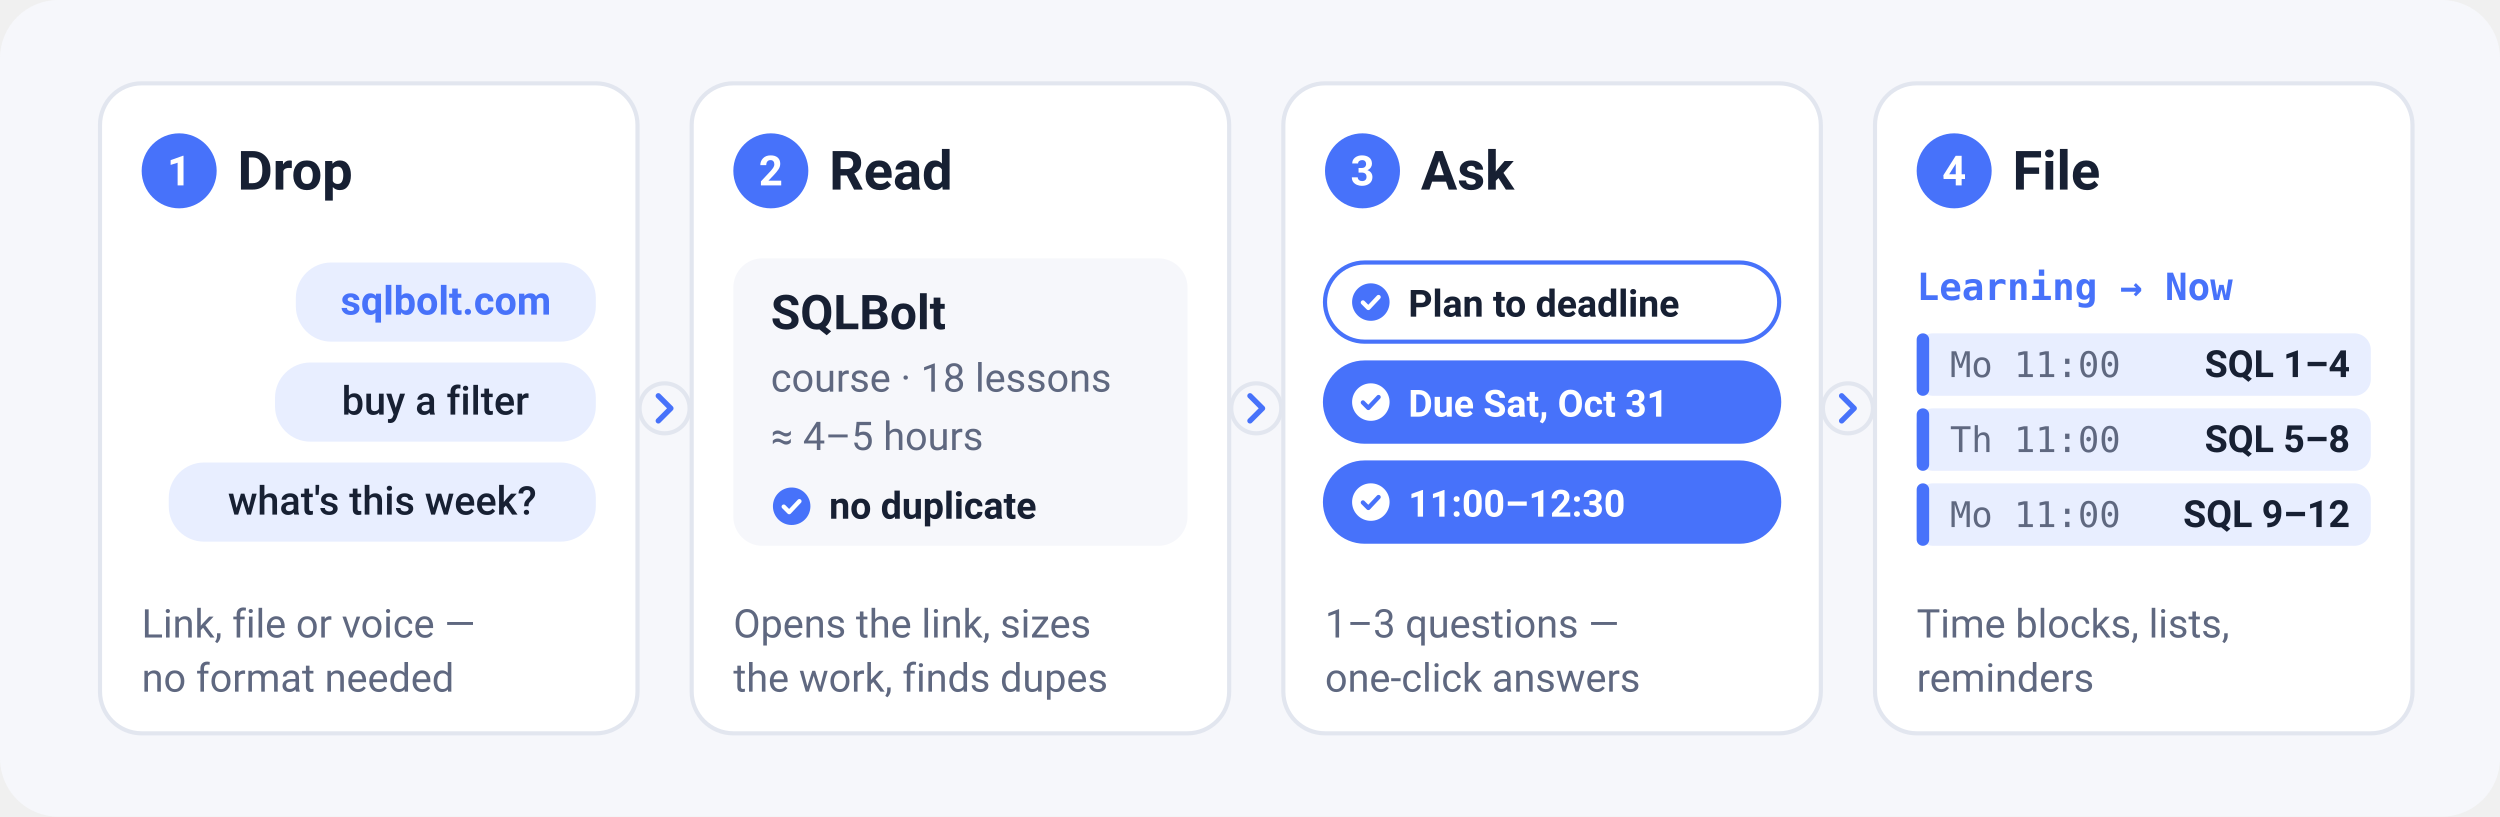
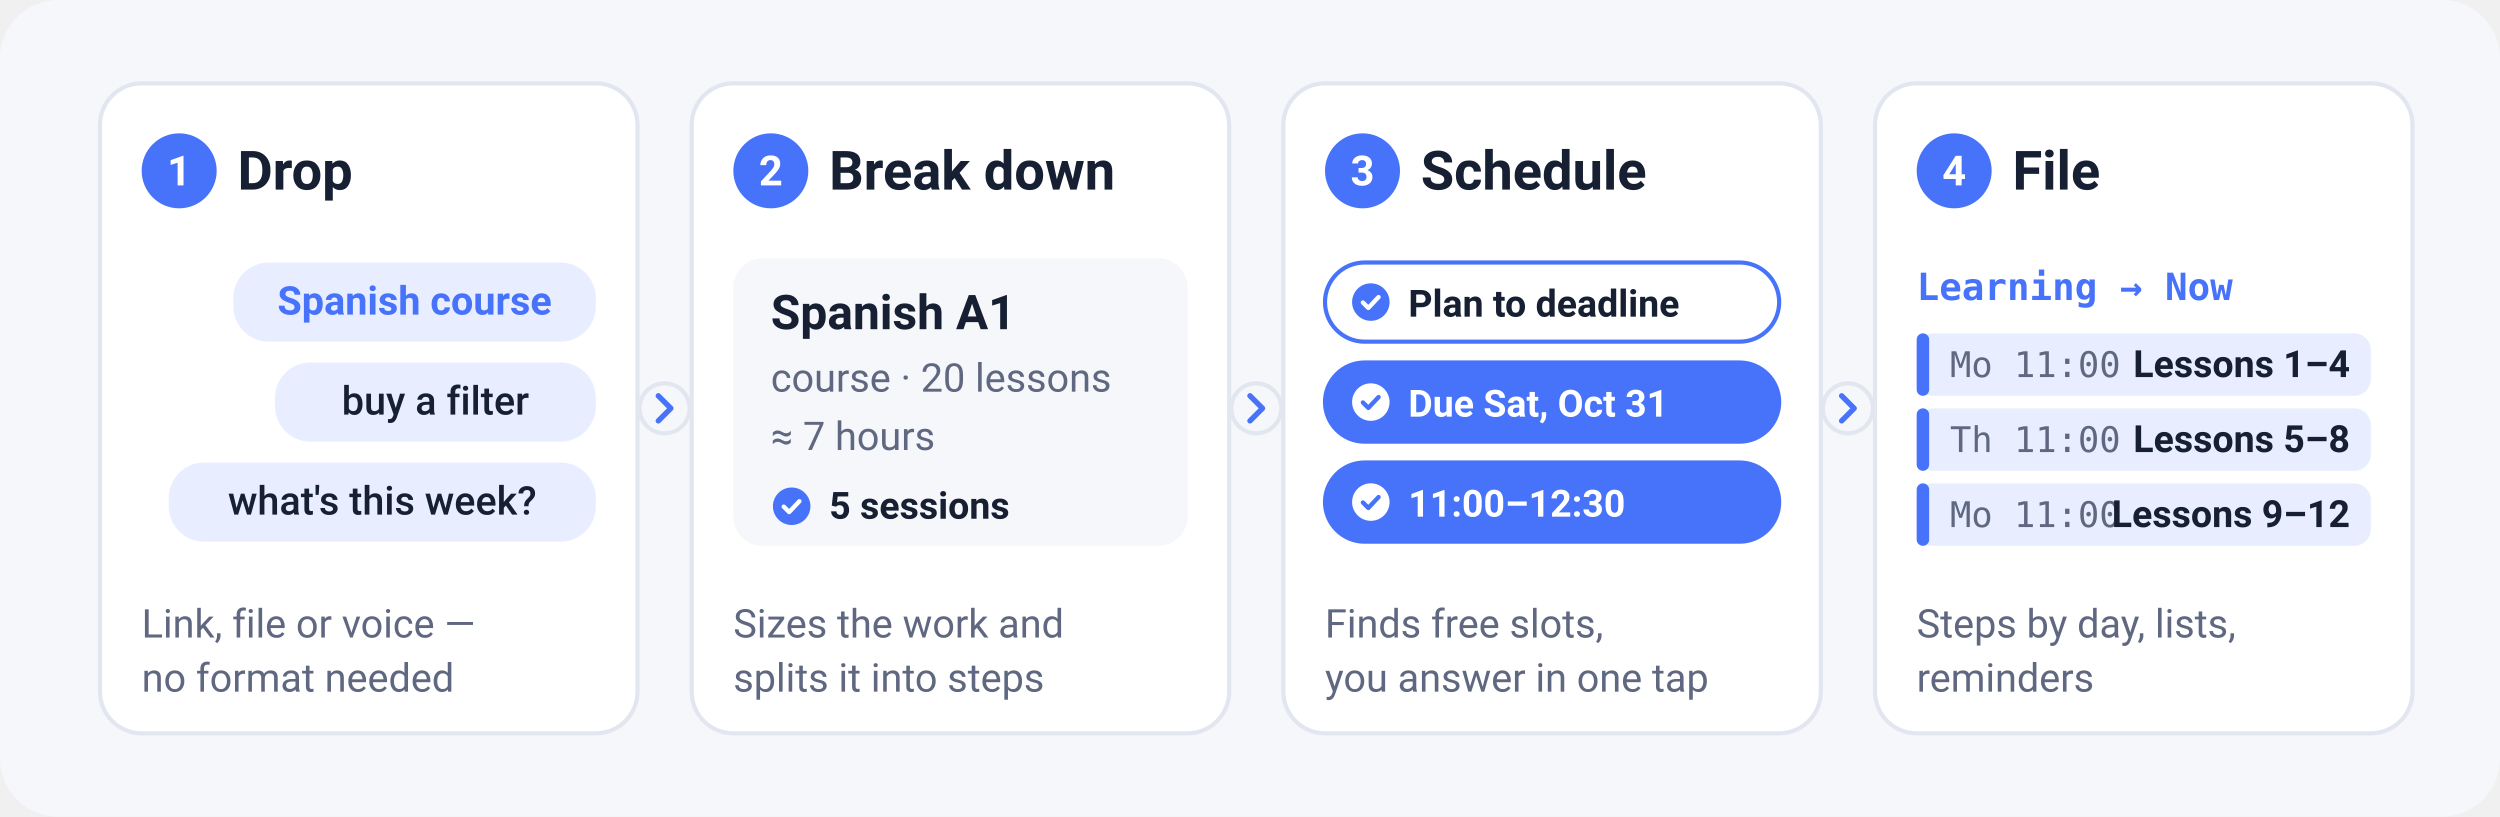
<svg xmlns="http://www.w3.org/2000/svg" width="1200" height="392" viewBox="0 0 1200 392" role="img" aria-labelledby="title desc">
  <defs>
    <pattern id="busy" width="8" height="8" patternUnits="userSpaceOnUse" patternTransform="rotate(45)">
      <rect width="8" height="8" fill="#EEF0F5" />
      <rect width="3" height="8" fill="#C9CFDC" />
    </pattern>
  </defs>
  <rect width="1200" height="392" rx="28" fill="#F6F7FB" />
  <g id="step-1" transform="translate(48 40)">
    <rect width="258" height="312" rx="20" fill="#FFFFFF" stroke="#E2E6EF" stroke-width="2" />
    <circle cx="38" cy="42" r="18" fill="#4772FA" />
    <text x="38" y="49" font-family="-apple-system, BlinkMacSystemFont, 'Segoe UI', Roboto, 'Noto Sans', 'DejaVu Sans', sans-serif" font-size="20" font-weight="700" fill="#FFFFFF" text-anchor="middle">1</text>
    <text x="66" y="51" font-family="-apple-system, BlinkMacSystemFont, 'Segoe UI', Roboto, 'Noto Sans', 'DejaVu Sans', sans-serif" font-size="26" font-weight="700" fill="#172033" text-anchor="start">Drop</text>
-     <rect x="94" y="86" width="144" height="38" rx="17" fill="#E8EEFF" />
-     <text x="166.0" y="111" font-family="-apple-system, BlinkMacSystemFont, 'Segoe UI', Roboto, 'Noto Sans', 'DejaVu Sans', sans-serif" font-size="19" font-weight="700" fill="#4772FA" text-anchor="middle">sqlbolt.com</text>
+     <rect x="64" y="86" width="174" height="38" rx="17" fill="#E8EEFF" />
+     <text x="151.0" y="111" font-family="-apple-system, BlinkMacSystemFont, 'Segoe UI', Roboto, 'Noto Sans', 'DejaVu Sans', sans-serif" font-size="19" font-weight="700" fill="#4772FA" text-anchor="middle">Spanish course</text>
    <rect x="84" y="134" width="154" height="38" rx="17" fill="#E8EEFF" />
    <text x="161.0" y="159" font-family="-apple-system, BlinkMacSystemFont, 'Segoe UI', Roboto, 'Noto Sans', 'DejaVu Sans', sans-serif" font-size="19" font-weight="500" fill="#172033" text-anchor="middle">buy a filter</text>
    <rect x="33" y="182" width="205" height="38" rx="17" fill="#E8EEFF" />
    <text x="135.5" y="207" font-family="-apple-system, BlinkMacSystemFont, 'Segoe UI', Roboto, 'Noto Sans', 'DejaVu Sans', sans-serif" font-size="19" font-weight="500" fill="#172033" text-anchor="middle">what's this week?</text>
    <text x="20" y="266" font-family="-apple-system, BlinkMacSystemFont, 'Segoe UI', Roboto, 'Noto Sans', 'DejaVu Sans', sans-serif" font-size="19" font-weight="400" fill="#5F6880" text-anchor="start">Link, file or voice —</text>
    <text x="20" y="292" font-family="-apple-system, BlinkMacSystemFont, 'Segoe UI', Roboto, 'Noto Sans', 'DejaVu Sans', sans-serif" font-size="19" font-weight="400" fill="#5F6880" text-anchor="start">no format needed</text>
  </g>
  <circle cx="319.0" cy="196.0" r="12" fill="#F6F7FB" stroke="#E2E6EF" stroke-width="2" />
  <path d="M316.0 190.0 l6 6 l-6 6" fill="none" stroke="#4772FA" stroke-width="2.6" stroke-linecap="round" stroke-linejoin="round" />
  <g id="step-2" transform="translate(332 40)">
    <rect width="258" height="312" rx="20" fill="#FFFFFF" stroke="#E2E6EF" stroke-width="2" />
    <circle cx="38" cy="42" r="18" fill="#4772FA" />
    <text x="38" y="49" font-family="-apple-system, BlinkMacSystemFont, 'Segoe UI', Roboto, 'Noto Sans', 'DejaVu Sans', sans-serif" font-size="20" font-weight="700" fill="#FFFFFF" text-anchor="middle">2</text>
-     <text x="66" y="51" font-family="-apple-system, BlinkMacSystemFont, 'Segoe UI', Roboto, 'Noto Sans', 'DejaVu Sans', sans-serif" font-size="26" font-weight="700" fill="#172033" text-anchor="start">Read</text>
+     <text x="66" y="51" font-family="-apple-system, BlinkMacSystemFont, 'Segoe UI', Roboto, 'Noto Sans', 'DejaVu Sans', sans-serif" font-size="26" font-weight="700" fill="#172033" text-anchor="start">Break down</text>
    <rect x="20" y="84" width="218" height="138" rx="14" fill="#F6F7FB" />
-     <text x="38" y="118" font-family="-apple-system, BlinkMacSystemFont, 'Segoe UI', Roboto, 'Noto Sans', 'DejaVu Sans', sans-serif" font-size="23" font-weight="700" fill="#172033" text-anchor="start">SQLBolt</text>
-     <text x="38" y="148" font-family="-apple-system, BlinkMacSystemFont, 'Segoe UI', Roboto, 'Noto Sans', 'DejaVu Sans', sans-serif" font-size="19" font-weight="400" fill="#5F6880" text-anchor="start">course · 18 lessons</text>
-     <text x="38" y="176" font-family="-apple-system, BlinkMacSystemFont, 'Segoe UI', Roboto, 'Noto Sans', 'DejaVu Sans', sans-serif" font-size="19" font-weight="400" fill="#5F6880" text-anchor="start">≈ 4–5 hours</text>
+     <text x="38" y="118" font-family="-apple-system, BlinkMacSystemFont, 'Segoe UI', Roboto, 'Noto Sans', 'DejaVu Sans', sans-serif" font-size="23" font-weight="700" fill="#172033" text-anchor="start">Spanish A1</text>
+     <text x="38" y="148" font-family="-apple-system, BlinkMacSystemFont, 'Segoe UI', Roboto, 'Noto Sans', 'DejaVu Sans', sans-serif" font-size="19" font-weight="400" fill="#5F6880" text-anchor="start">course · 20 lessons</text>
+     <text x="38" y="176" font-family="-apple-system, BlinkMacSystemFont, 'Segoe UI', Roboto, 'Noto Sans', 'DejaVu Sans', sans-serif" font-size="19" font-weight="400" fill="#5F6880" text-anchor="start">≈ 7 hours</text>
    <circle cx="48" cy="203" r="9" fill="#4772FA" />
    <path d="M44.2 203.2 l2.6 2.6 l4.9 -5.2" fill="none" stroke="#FFFFFF" stroke-width="2.1" stroke-linecap="round" stroke-linejoin="round" />
-     <text x="66" y="209" font-family="-apple-system, BlinkMacSystemFont, 'Segoe UI', Roboto, 'Noto Sans', 'DejaVu Sans', sans-serif" font-size="18" font-weight="600" fill="#172033" text-anchor="start">no duplicate</text>
-     <text x="20" y="266" font-family="-apple-system, BlinkMacSystemFont, 'Segoe UI', Roboto, 'Noto Sans', 'DejaVu Sans', sans-serif" font-size="19" font-weight="400" fill="#5F6880" text-anchor="start">Opens the link, sizes</text>
-     <text x="20" y="292" font-family="-apple-system, BlinkMacSystemFont, 'Segoe UI', Roboto, 'Noto Sans', 'DejaVu Sans', sans-serif" font-size="19" font-weight="400" fill="#5F6880" text-anchor="start">the work, finds dupes</text>
+     <text x="66" y="209" font-family="-apple-system, BlinkMacSystemFont, 'Segoe UI', Roboto, 'Noto Sans', 'DejaVu Sans', sans-serif" font-size="18" font-weight="600" fill="#172033" text-anchor="start">5 sessions</text>
+     <text x="20" y="266" font-family="-apple-system, BlinkMacSystemFont, 'Segoe UI', Roboto, 'Noto Sans', 'DejaVu Sans', sans-serif" font-size="19" font-weight="400" fill="#5F6880" text-anchor="start">Sizes the work and</text>
+     <text x="20" y="292" font-family="-apple-system, BlinkMacSystemFont, 'Segoe UI', Roboto, 'Noto Sans', 'DejaVu Sans', sans-serif" font-size="19" font-weight="400" fill="#5F6880" text-anchor="start">splits it into steps</text>
  </g>
  <circle cx="603.0" cy="196.0" r="12" fill="#F6F7FB" stroke="#E2E6EF" stroke-width="2" />
  <path d="M600.0 190.0 l6 6 l-6 6" fill="none" stroke="#4772FA" stroke-width="2.6" stroke-linecap="round" stroke-linejoin="round" />
  <g id="step-3" transform="translate(616 40)">
    <rect width="258" height="312" rx="20" fill="#FFFFFF" stroke="#E2E6EF" stroke-width="2" />
    <circle cx="38" cy="42" r="18" fill="#4772FA" />
    <text x="38" y="49" font-family="-apple-system, BlinkMacSystemFont, 'Segoe UI', Roboto, 'Noto Sans', 'DejaVu Sans', sans-serif" font-size="20" font-weight="700" fill="#FFFFFF" text-anchor="middle">3</text>
-     <text x="66" y="51" font-family="-apple-system, BlinkMacSystemFont, 'Segoe UI', Roboto, 'Noto Sans', 'DejaVu Sans', sans-serif" font-size="26" font-weight="700" fill="#172033" text-anchor="start">Ask</text>
+     <text x="66" y="51" font-family="-apple-system, BlinkMacSystemFont, 'Segoe UI', Roboto, 'Noto Sans', 'DejaVu Sans', sans-serif" font-size="26" font-weight="700" fill="#172033" text-anchor="start">Schedule</text>
    <rect x="20" y="86" width="218" height="38" rx="19" fill="#FFFFFF" stroke="#4772FA" stroke-width="2" />
    <circle cx="42" cy="105" r="9" fill="#4772FA" />
    <path d="M38.2 105.2 l2.6 2.6 l4.9 -5.2" fill="none" stroke="#FFFFFF" stroke-width="2.1" stroke-linecap="round" stroke-linejoin="round" />
    <text x="60" y="112" font-family="-apple-system, BlinkMacSystemFont, 'Segoe UI', Roboto, 'Noto Sans', 'DejaVu Sans', sans-serif" font-size="18" font-weight="600" fill="#172033" text-anchor="start">Plan to deadline</text>
    <rect x="20" y="134" width="218" height="38" rx="19" fill="#4772FA" stroke="#4772FA" stroke-width="2" />
    <circle cx="42" cy="153" r="9" fill="#FFFFFF" />
    <path d="M38.2 153.2 l2.6 2.6 l4.9 -5.2" fill="none" stroke="#4772FA" stroke-width="2.1" stroke-linecap="round" stroke-linejoin="round" />
    <text x="60" y="160" font-family="-apple-system, BlinkMacSystemFont, 'Segoe UI', Roboto, 'Noto Sans', 'DejaVu Sans', sans-serif" font-size="18" font-weight="600" fill="#FFFFFF" text-anchor="start">Due Sat, Oct 31</text>
    <rect x="20" y="182" width="218" height="38" rx="19" fill="#4772FA" stroke="#4772FA" stroke-width="2" />
    <circle cx="42" cy="201" r="9" fill="#FFFFFF" />
    <path d="M38.2 201.2 l2.6 2.6 l4.9 -5.2" fill="none" stroke="#4772FA" stroke-width="2.1" stroke-linecap="round" stroke-linejoin="round" />
    <text x="60" y="208" font-family="-apple-system, BlinkMacSystemFont, 'Segoe UI', Roboto, 'Noto Sans', 'DejaVu Sans', sans-serif" font-size="18" font-weight="600" fill="#FFFFFF" text-anchor="start">11:00–12:30</text>
-     <text x="20" y="266" font-family="-apple-system, BlinkMacSystemFont, 'Segoe UI', Roboto, 'Noto Sans', 'DejaVu Sans', sans-serif" font-size="19" font-weight="400" fill="#5F6880" text-anchor="start">1–3 questions —</text>
-     <text x="20" y="292" font-family="-apple-system, BlinkMacSystemFont, 'Segoe UI', Roboto, 'Noto Sans', 'DejaVu Sans', sans-serif" font-size="19" font-weight="400" fill="#5F6880" text-anchor="start">one-click answers</text>
+     <text x="20" y="266" font-family="-apple-system, BlinkMacSystemFont, 'Segoe UI', Roboto, 'Noto Sans', 'DejaVu Sans', sans-serif" font-size="19" font-weight="400" fill="#5F6880" text-anchor="start">Finds free slots,</text>
+     <text x="20" y="292" font-family="-apple-system, BlinkMacSystemFont, 'Segoe UI', Roboto, 'Noto Sans', 'DejaVu Sans', sans-serif" font-size="19" font-weight="400" fill="#5F6880" text-anchor="start">you answer in one tap</text>
  </g>
  <circle cx="887.0" cy="196.0" r="12" fill="#F6F7FB" stroke="#E2E6EF" stroke-width="2" />
  <path d="M884.0 190.0 l6 6 l-6 6" fill="none" stroke="#4772FA" stroke-width="2.6" stroke-linecap="round" stroke-linejoin="round" />
  <g id="step-4" transform="translate(900 40)">
    <rect width="258" height="312" rx="20" fill="#FFFFFF" stroke="#E2E6EF" stroke-width="2" />
    <circle cx="38" cy="42" r="18" fill="#4772FA" />
    <text x="38" y="49" font-family="-apple-system, BlinkMacSystemFont, 'Segoe UI', Roboto, 'Noto Sans', 'DejaVu Sans', sans-serif" font-size="20" font-weight="700" fill="#FFFFFF" text-anchor="middle">4</text>
    <text x="66" y="51" font-family="-apple-system, BlinkMacSystemFont, 'Segoe UI', Roboto, 'Noto Sans', 'DejaVu Sans', sans-serif" font-size="26" font-weight="700" fill="#172033" text-anchor="start">File</text>
    <text x="20" y="104" font-family="ui-monospace, SFMono-Regular, Menlo, Consolas, 'DejaVu Sans Mono', monospace" font-size="18" font-weight="600" fill="#4772FA" text-anchor="start">Learning → Now</text>
    <rect x="20" y="120" width="218" height="30" rx="8" fill="#E8EEFF" />
    <rect x="20" y="120" width="6" height="30" rx="3" fill="#4772FA" />
    <text x="36" y="141" font-family="ui-monospace, SFMono-Regular, Menlo, Consolas, 'DejaVu Sans Mono', monospace" font-size="17" font-weight="400" fill="#5F6880" text-anchor="start">Mo 11:00</text>
-     <text x="228" y="141" font-family="-apple-system, BlinkMacSystemFont, 'Segoe UI', Roboto, 'Noto Sans', 'DejaVu Sans', sans-serif" font-size="18" font-weight="600" fill="#172033" text-anchor="end">SQL 1–4</text>
+     <text x="228" y="141" font-family="-apple-system, BlinkMacSystemFont, 'Segoe UI', Roboto, 'Noto Sans', 'DejaVu Sans', sans-serif" font-size="18" font-weight="600" fill="#172033" text-anchor="end">Lessons 1–4</text>
    <rect x="20" y="156" width="218" height="30" rx="8" fill="#E8EEFF" />
    <rect x="20" y="156" width="6" height="30" rx="3" fill="#4772FA" />
    <text x="36" y="177" font-family="ui-monospace, SFMono-Regular, Menlo, Consolas, 'DejaVu Sans Mono', monospace" font-size="17" font-weight="400" fill="#5F6880" text-anchor="start">Th 11:00</text>
-     <text x="228" y="177" font-family="-apple-system, BlinkMacSystemFont, 'Segoe UI', Roboto, 'Noto Sans', 'DejaVu Sans', sans-serif" font-size="18" font-weight="600" fill="#172033" text-anchor="end">SQL 5–8</text>
+     <text x="228" y="177" font-family="-apple-system, BlinkMacSystemFont, 'Segoe UI', Roboto, 'Noto Sans', 'DejaVu Sans', sans-serif" font-size="18" font-weight="600" fill="#172033" text-anchor="end">Lessons 5–8</text>
    <rect x="20" y="192" width="218" height="30" rx="8" fill="#E8EEFF" />
    <rect x="20" y="192" width="6" height="30" rx="3" fill="#4772FA" />
    <text x="36" y="213" font-family="ui-monospace, SFMono-Regular, Menlo, Consolas, 'DejaVu Sans Mono', monospace" font-size="17" font-weight="400" fill="#5F6880" text-anchor="start">Mo 11:00</text>
-     <text x="228" y="213" font-family="-apple-system, BlinkMacSystemFont, 'Segoe UI', Roboto, 'Noto Sans', 'DejaVu Sans', sans-serif" font-size="18" font-weight="600" fill="#172033" text-anchor="end">SQL 9–12</text>
-     <text x="20" y="266" font-family="-apple-system, BlinkMacSystemFont, 'Segoe UI', Roboto, 'Noto Sans', 'DejaVu Sans', sans-serif" font-size="19" font-weight="400" fill="#5F6880" text-anchor="start">Time blocks, lists,</text>
+     <text x="228" y="213" font-family="-apple-system, BlinkMacSystemFont, 'Segoe UI', Roboto, 'Noto Sans', 'DejaVu Sans', sans-serif" font-size="18" font-weight="600" fill="#172033" text-anchor="end">Lessons 9–12</text>
+     <text x="20" y="266" font-family="-apple-system, BlinkMacSystemFont, 'Segoe UI', Roboto, 'Noto Sans', 'DejaVu Sans', sans-serif" font-size="19" font-weight="400" fill="#5F6880" text-anchor="start">Steps by day, lists,</text>
    <text x="20" y="292" font-family="-apple-system, BlinkMacSystemFont, 'Segoe UI', Roboto, 'Noto Sans', 'DejaVu Sans', sans-serif" font-size="19" font-weight="400" fill="#5F6880" text-anchor="start">reminders</text>
  </g>
</svg>
